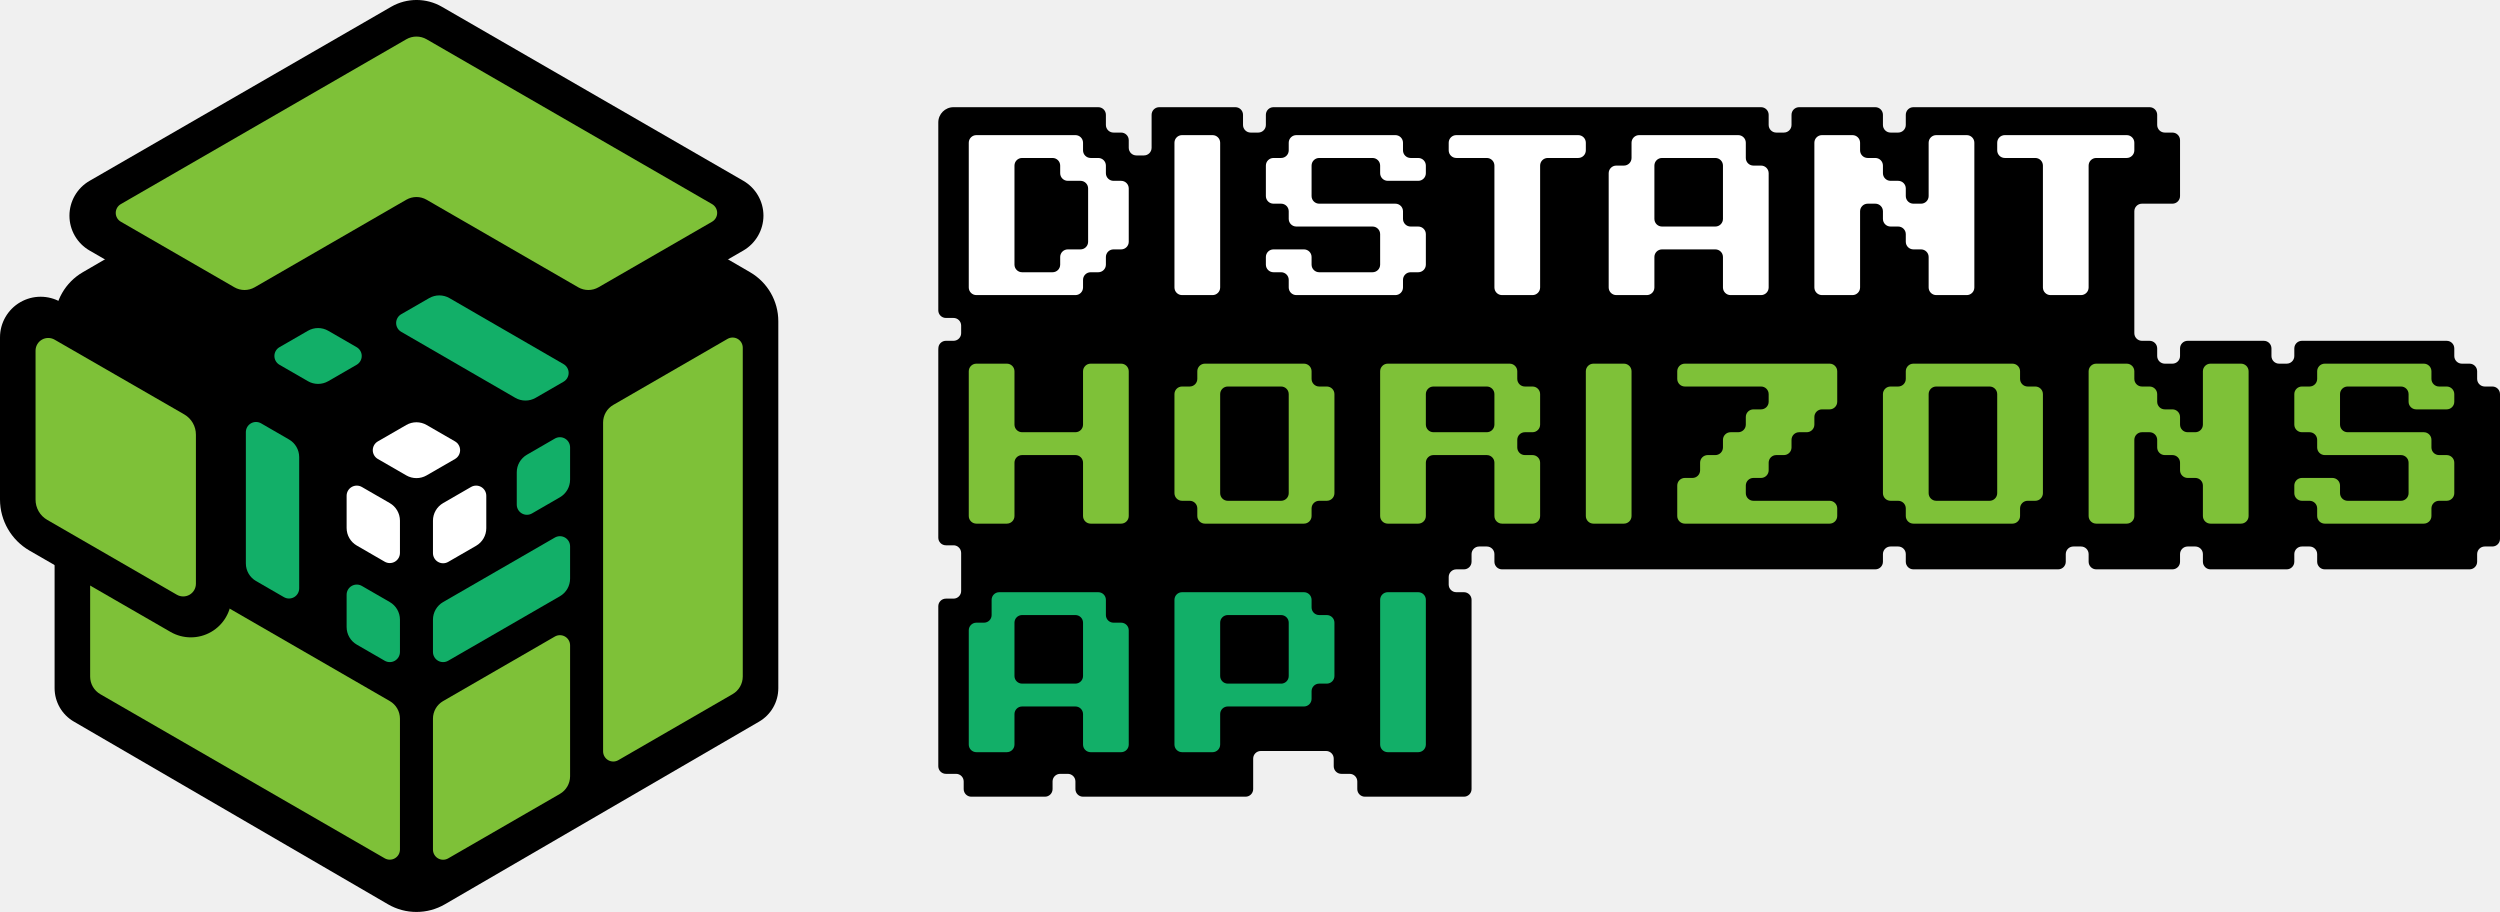
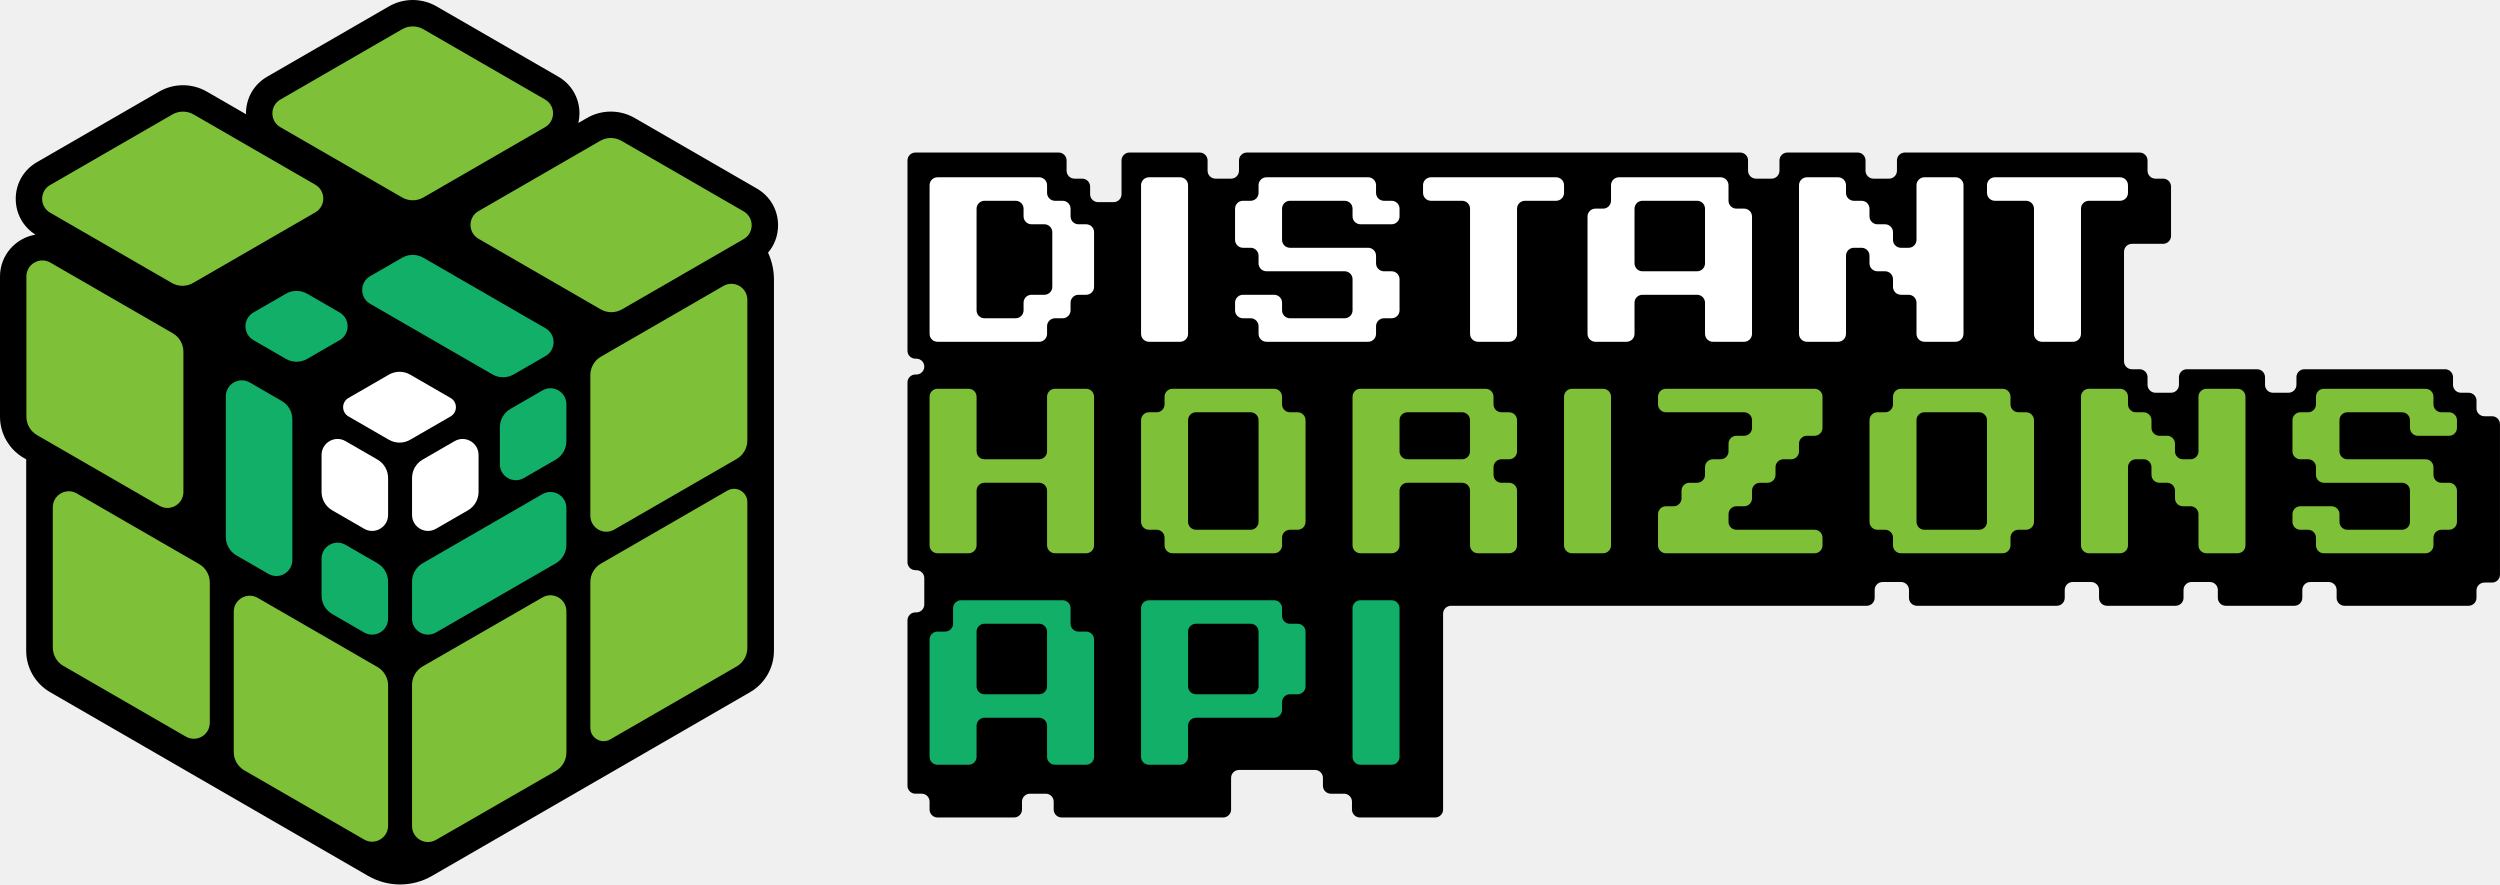
- <svg xmlns="http://www.w3.org/2000/svg" viewBox="0 0 984.5 359.13">
+ <svg xmlns="http://www.w3.org/2000/svg" id="Layer_2" viewBox="0 0 2891.6 1023">
  <defs>
-     <style>.cls-1{fill:#7ec138;}.cls-2{fill:#fff;}.cls-3{fill:#12af68;}</style>
+     <style>
+       .cls-1 {
+         fill: #7ec138;
+       }
+ 
+       .cls-2 {
+         fill: #fff;
+       }
+ 
+       .cls-3 {
+         fill: #12af68;
+       }
+     </style>
  </defs>
-   <g id="Layer_2" data-name="Layer 2">
-     <g id="Logo_RGB_White" data-name="Logo RGB White">
-       <path id="Outline" d="M175.21,356.1l123.72-71.92A15.22,15.22,0,0,0,306.5,271V126.5a22.32,22.32,0,0,0-11.1-19.29L173.18,36.13a18.26,18.26,0,0,0-18.36,0L32.59,107.21A22.31,22.31,0,0,0,21.5,126.5V271a15.22,15.22,0,0,0,7.56,13.15L152.78,356.1A22.29,22.29,0,0,0,175.21,356.1Z" />
-       <path d="M369.76,136a5.78,5.78,0,0,0-.26,1.72v-.53A2.8,2.8,0,0,1,369.76,136Z" />
-       <path d="M984.5,155.21v57a3,3,0,0,1-3,3h-3a3,3,0,0,0-3,3v3a3,3,0,0,1-3,3h-57a3,3,0,0,1-3-3v-3a3,3,0,0,0-3-3h-3a3,3,0,0,0-3,3v3a3,3,0,0,1-3,3h-30a3,3,0,0,1-3-3v-3a3,3,0,0,0-3-3h-3a3,3,0,0,0-3,3v3a3,3,0,0,1-3,3h-30a3,3,0,0,1-3-3v-3a3,3,0,0,0-3-3h-3a3,3,0,0,0-3,3v3a3,3,0,0,1-3,3h-57a3,3,0,0,1-3-3v-3a3,3,0,0,0-3-3h-3a3,3,0,0,0-3,3v3a3,3,0,0,1-3,3h-147a3,3,0,0,1-3-3v-3a3,3,0,0,0-3-3h-3a3,3,0,0,0-3,3v3a3,3,0,0,1-3,3h-3a3,3,0,0,0-3,3v3a3,3,0,0,0,3,3h3a3,3,0,0,1,3,3v74.53a3,3,0,0,1-3,3h-39a3,3,0,0,1-3-3v-3a3,3,0,0,0-3-3h-3.28a3,3,0,0,1-3-3v-3a3,3,0,0,0-3-3H496.5a3,3,0,0,0-3,3v12a3,3,0,0,1-3,3h-64a3,3,0,0,1-3-3v-3a3,3,0,0,0-3-3h-3a3,3,0,0,0-3,3v3a3,3,0,0,1-3,3h-29a3,3,0,0,1-3-3v-3a3,3,0,0,0-3-3h-4a3,3,0,0,1-3-3v-63a3,3,0,0,1,3-3h3a3,3,0,0,0,3-3v-15a3,3,0,0,0-1.24-2.43,3,3,0,0,0-1.76-.57h-3a3,3,0,0,1-3-3v-74a5.78,5.78,0,0,1,.26-1.72,3,3,0,0,1,2.74-1.81h3a3,3,0,0,0,2.95-2.47,3.07,3.07,0,0,0,.05-.53v-3a3,3,0,0,0-3-3h-3a3,3,0,0,1-3-3v-74a6,6,0,0,1,6-6h57a3,3,0,0,1,3,3v4a3,3,0,0,0,3,3h3a3,3,0,0,1,3,3v3a3,3,0,0,0,3,3h3a3,3,0,0,0,3-3v-13a3,3,0,0,1,3-3h30a3,3,0,0,1,3,3v4a3,3,0,0,0,3,3h3a3,3,0,0,0,3-3v-4a3,3,0,0,1,3-3h192a3,3,0,0,1,3,3v4a3,3,0,0,0,3,3h3a3,3,0,0,0,3-3v-4a3,3,0,0,1,3-3h30a3,3,0,0,1,3,3v4a3,3,0,0,0,3,3h3a3,3,0,0,0,3-3v-4a3,3,0,0,1,3-3h93a3,3,0,0,1,3,3v4a3,3,0,0,0,3,3h3a3,3,0,0,1,3,3v22a3,3,0,0,1-3,3h-12a3,3,0,0,0-3,3v48a3,3,0,0,0,3,3h3a3,3,0,0,1,3,3v3a3,3,0,0,0,3,3h3a3,3,0,0,0,3-3v-3a3,3,0,0,1,3-3h30a3,3,0,0,1,3,3v3a3,3,0,0,0,3,3h3a3,3,0,0,0,3-3v-3a3,3,0,0,1,3-3h57a3,3,0,0,1,3,3v3a3,3,0,0,0,3,3h3a3,3,0,0,1,3,3v3a3,3,0,0,0,3,3h3A3,3,0,0,1,984.5,155.21Z" />
-       <path id="Horizons" class="cls-1" d="M948.5,158.21v-3a3,3,0,0,0-3-3h-21a3,3,0,0,0-3,3v12a3,3,0,0,0,3,3h30a3,3,0,0,1,3,3v3a3,3,0,0,0,3,3h3a3,3,0,0,1,3,3v12a3,3,0,0,1-3,3h-3a3,3,0,0,0-3,3v3a3,3,0,0,1-3,3h-39a3,3,0,0,1-3-3v-3a3,3,0,0,0-3-3h-3a3,3,0,0,1-3-3v-3a3,3,0,0,1,3-3h12a3,3,0,0,1,3,3v3a3,3,0,0,0,3,3h21a3,3,0,0,0,3-3v-12a3,3,0,0,0-3-3h-30a3,3,0,0,1-3-3v-3a3,3,0,0,0-3-3h-3a3,3,0,0,1-3-3v-12a3,3,0,0,1,3-3h3a3,3,0,0,0,3-3v-3a3,3,0,0,1,3-3h39a3,3,0,0,1,3,3v3a3,3,0,0,0,3,3h3a3,3,0,0,1,3,3v3a3,3,0,0,1-3,3h-12A3,3,0,0,1,948.5,158.21Zm-66-15h-12a3,3,0,0,0-3,3v21a3,3,0,0,1-3,3h-3a3,3,0,0,1-3-3v-3a3,3,0,0,0-3-3h-3a3,3,0,0,1-3-3v-3a3,3,0,0,0-3-3h-3a3,3,0,0,1-3-3v-3a3,3,0,0,0-3-3h-12a3,3,0,0,0-3,3v57a3,3,0,0,0,3,3h12a3,3,0,0,0,3-3v-30a3,3,0,0,1,3-3h3a3,3,0,0,1,3,3v3a3,3,0,0,0,3,3h3a3,3,0,0,1,3,3v3a3,3,0,0,0,3,3h3a3,3,0,0,1,3,3v12a3,3,0,0,0,3,3h12a3,3,0,0,0,3-3v-57A3,3,0,0,0,882.5,143.21Zm-84,9h3a3,3,0,0,1,3,3v39a3,3,0,0,1-3,3h-3a3,3,0,0,0-3,3v3a3,3,0,0,1-3,3h-39a3,3,0,0,1-3-3v-3a3,3,0,0,0-3-3h-3a3,3,0,0,1-3-3v-39a3,3,0,0,1,3-3h3a3,3,0,0,0,3-3v-3a3,3,0,0,1,3-3h39a3,3,0,0,1,3,3v3A3,3,0,0,0,798.5,152.21Zm-36,45h21a3,3,0,0,0,3-3v-39a3,3,0,0,0-3-3h-21a3,3,0,0,0-3,3v39A3,3,0,0,0,762.5,197.21Zm-42-54h-57a3,3,0,0,0-3,3v3a3,3,0,0,0,3,3h30a3,3,0,0,1,3,3v3a3,3,0,0,1-3,3h-3a3,3,0,0,0-3,3v3a3,3,0,0,1-3,3h-3a3,3,0,0,0-3,3v3a3,3,0,0,1-3,3h-3a3,3,0,0,0-3,3v3a3,3,0,0,1-3,3h-3a3,3,0,0,0-3,3v12a3,3,0,0,0,3,3h57a3,3,0,0,0,3-3v-3a3,3,0,0,0-3-3h-30a3,3,0,0,1-3-3v-3a3,3,0,0,1,3-3h3a3,3,0,0,0,3-3v-3a3,3,0,0,1,3-3h3a3,3,0,0,0,3-3v-3a3,3,0,0,1,3-3h3a3,3,0,0,0,3-3v-3a3,3,0,0,1,3-3h3a3,3,0,0,0,3-3v-12A3,3,0,0,0,720.5,143.21Zm-78,60v-57a3,3,0,0,0-3-3h-12a3,3,0,0,0-3,3v57a3,3,0,0,0,3,3h12A3,3,0,0,0,642.5,203.21Zm-39-33h-3a3,3,0,0,0-3,3v3a3,3,0,0,0,3,3h3a3,3,0,0,1,3,3v21a3,3,0,0,1-3,3h-12a3,3,0,0,1-3-3v-21a3,3,0,0,0-3-3h-21a3,3,0,0,0-3,3v21a3,3,0,0,1-3,3h-12a3,3,0,0,1-3-3v-57a3,3,0,0,1,3-3h48a3,3,0,0,1,3,3v3a3,3,0,0,0,3,3h3a3,3,0,0,1,3,3v12A3,3,0,0,1,603.5,170.21Zm-15-3v-12a3,3,0,0,0-3-3h-21a3,3,0,0,0-3,3v12a3,3,0,0,0,3,3h21A3,3,0,0,0,588.5,167.21Zm-69-15h3a3,3,0,0,1,3,3v39a3,3,0,0,1-3,3h-3a3,3,0,0,0-3,3v3a3,3,0,0,1-3,3h-39a3,3,0,0,1-3-3v-3a3,3,0,0,0-3-3h-3a3,3,0,0,1-3-3v-39a3,3,0,0,1,3-3h3a3,3,0,0,0,3-3v-3a3,3,0,0,1,3-3h39a3,3,0,0,1,3,3v3A3,3,0,0,0,519.5,152.21Zm-12,42v-39a3,3,0,0,0-3-3h-21a3,3,0,0,0-3,3v39a3,3,0,0,0,3,3h21A3,3,0,0,0,507.5,194.21Zm-66-51h-12a3,3,0,0,0-3,3v21a3,3,0,0,1-3,3h-21a3,3,0,0,1-3-3v-21a3,3,0,0,0-3-3h-12a3,3,0,0,0-3,3v57a3,3,0,0,0,3,3h12a3,3,0,0,0,3-3v-21a3,3,0,0,1,3-3h21a3,3,0,0,1,3,3v21a3,3,0,0,0,3,3h12a3,3,0,0,0,3-3v-57A3,3,0,0,0,441.5,143.21Z" />
+   <g id="Layer_15">
+     <g>
+       <path d="M2864.43,472.26v-8.85c0-5.06-4.1-9.16-9.16-9.16h-8.86c-5.06,0-9.16-4.1-9.16-9.16v-8.85c0-5.06-4.1-9.16-9.16-9.16h-162.78c-5.06,0-9.16,4.1-9.16,9.16v8.85c0,5.06-4.1,9.16-9.16,9.16h-18.02c-5.06,0-9.16-4.1-9.16-9.16v-8.85c0-5.06-4.1-9.16-9.16-9.16h-81.22c-5.06,0-9.16,4.1-9.16,9.16v8.85c0,5.06-4.1,9.16-9.16,9.16h-18.02c-5.06,0-9.16-4.1-9.16-9.16v-8.85c0-5.06-4.1-9.16-9.16-9.16h-8.89c-5.06,0-9.16-4.1-9.16-9.16v-126.74c0-5.06,4.1-9.16,9.16-9.16h36.06c5.06,0,9.16-4.1,9.16-9.16v-57.07c0-5.06-4.1-9.16-9.16-9.16h-8.86c-5.06,0-9.16-4.1-9.16-9.16v-11.88c0-5.06-4.1-9.16-9.16-9.16h-271.51c-5.06,0-9.16,4.1-9.16,9.16v11.88c0,5.06-4.1,9.16-9.16,9.16h-18.02c-5.06,0-9.16-4.1-9.16-9.16v-11.88c0-5.06-4.1-9.16-9.16-9.16h-81.22c-5.06,0-9.16,4.1-9.16,9.16v11.88c0,5.06-4.1,9.16-9.16,9.16h-18.02c-5.06,0-9.16-4.1-9.16-9.16v-11.88c0-5.06-4.1-9.16-9.16-9.16h-570.48c-5.06,0-9.16,4.1-9.16,9.16v11.88c0,5.06-4.1,9.16-9.16,9.16h-18.01c-5.06,0-9.16-4.1-9.16-9.16v-11.88c0-5.06-4.1-9.16-9.16-9.16h-81.22c-5.06,0-9.16,4.1-9.16,9.16v39.05c0,5.06-4.1,9.16-9.16,9.16h-18.01c-5.06,0-9.16-4.1-9.16-9.16v-8.85c0-5.06-4.1-9.16-9.16-9.16h-8.89c-5.06,0-9.16-4.1-9.16-9.16v-11.88c0-5.06-4.1-9.16-9.16-9.16h-165.71c-5.06,0-9.16,4.1-9.16,9.16v220.12c0,5.06,4.1,9.16,9.16,9.16h1.12c5.06,0,9.16,4.1,9.16,9.16h0c0,5.06-4.1,9.16-9.16,9.16h-1.12c-5.06,0-9.16,4.1-9.16,9.16v207.97c0,5.06,4.1,9.16,9.16,9.16h1.12c5.06,0,9.16,4.1,9.16,9.16v30.53c0,5.06-4.1,9.16-9.16,9.16h-1.12c-5.06,0-9.16,4.1-9.16,9.16v191.37c0,5.06,4.1,9.16,9.16,9.16h7.23c5.06,0,9.16,4.1,9.16,9.16v9.17c0,5.06,4.1,9.16,9.16,9.16h88.59c5.06,0,9.16-4.1,9.16-9.16v-9.16c0-5.06,4.1-9.16,9.16-9.16h18.33c5.06,0,9.16,4.1,9.16,9.16v9.16c0,5.06,4.1,9.16,9.16,9.16h186.87c5.06,0,9.16-4.1,9.16-9.16v-36.64c0-5.06,4.1-9.16,9.16-9.16h87.9c5.06,0,9.16,4.1,9.16,9.16v9.16c0,5.06,4.1,9.16,9.16,9.16h15.26c5.06,0,9.16,4.1,9.16,9.15v9.17c0,5.06,4.1,9.16,9.16,9.16h87.08c5.06,0,9.16-4.1,9.16-9.16v-226.53c0-5.06,4.1-9.16,9.16-9.16h480.86c5.06,0,9.16-4.1,9.16-9.16v-9.16c0-5.06,4.1-9.16,9.16-9.16h21.37c5.06,0,9.16,4.1,9.16,9.16v9.16c0,5.06,4.1,9.16,9.16,9.16h161.83c5.06,0,9.16-4.1,9.16-9.16v-9.16c0-5.06,4.1-9.16,9.16-9.16h21.37c5.06,0,9.16,4.1,9.16,9.16v9.16c0,5.06,4.1,9.16,9.16,9.16h79.39c5.06,0,9.16-4.1,9.16-9.16v-9.16c0-5.06,4.1-9.16,9.16-9.16h21.37c5.06,0,9.16,4.1,9.16,9.16v9.16c0,5.06,4.1,9.16,9.16,9.16h79.39c5.06,0,9.16-4.1,9.16-9.16v-9.16c0-5.06,4.1-9.16,9.16-9.16h21.37c5.06,0,9.16,4.1,9.16,9.16v9.16c0,5.06,4.1,9.16,9.16,9.16h143.43c5.06,0,9.16-4.1,9.16-9.16v-8.52c0-5.06,4.1-9.16,9.16-9.16h8.85c5.06,0,9.16-4.1,9.16-9.16v-174.06c0-5.06-4.1-9.16-9.16-9.16h-8.85c-5.06,0-9.16-4.1-9.16-9.16Z" />
+       <path id="Horizons" class="cls-1" d="M2787.46,494.87v-8.86c0-5.06-4.1-9.16-9.16-9.16h-63.22c-5.06,0-9.16,4.1-9.16,9.16v36.04c0,5.06,4.1,9.16,9.16,9.16h90.4c5.06,0,9.16,4.1,9.16,9.16v8.86c0,5.06,4.1,9.16,9.16,9.16h8.86c5.06,0,9.16,4.1,9.16,9.16v36.04c0,5.06-4.1,9.16-9.16,9.16h-8.86c-5.06,0-9.16,4.1-9.16,9.16v8.86c0,5.06-4.1,9.16-9.16,9.16h-117.57c-5.06,0-9.16-4.1-9.16-9.16v-8.86c0-5.06-4.1-9.16-9.16-9.16h-8.86c-5.06,0-9.16-4.1-9.16-9.16v-8.86c0-5.06,4.1-9.16,9.16-9.16h36.04c5.06,0,9.16,4.1,9.16,9.16v8.86c0,5.06,4.1,9.16,9.16,9.16h63.22c5.06,0,9.16-4.1,9.16-9.16v-36.04c0-5.06-4.1-9.16-9.16-9.16h-90.4c-5.06,0-9.16-4.1-9.16-9.16v-8.86c0-5.06-4.1-9.16-9.16-9.16h-8.86c-5.06,0-9.16-4.1-9.16-9.16v-36.04c0-5.06,4.1-9.16,9.16-9.16h8.86c5.06,0,9.16-4.1,9.16-9.16v-8.86c0-5.06,4.1-9.16,9.16-9.16h117.57c5.06,0,9.16,4.1,9.16,9.16v8.86c0,5.06,4.1,9.16,9.16,9.16h8.86c5.06,0,9.16,4.1,9.16,9.16v8.86c0,5.06-4.1,9.16-9.16,9.16h-36.04c-5.06,0-9.16-4.1-9.16-9.16ZM2588.05,449.67h-36.04c-5.06,0-9.16,4.1-9.16,9.16v63.22c0,5.06-4.1,9.16-9.16,9.16h-8.86c-5.06,0-9.16-4.1-9.16-9.16v-8.86c0-5.06-4.1-9.16-9.16-9.16h-8.86c-5.06,0-9.16-4.1-9.16-9.16v-8.86c0-5.06-4.1-9.16-9.16-9.16h-8.86c-5.06,0-9.16-4.1-9.16-9.16v-8.86c0-5.06-4.1-9.16-9.16-9.16h-36.04c-5.06,0-9.16,4.1-9.16,9.16v171.93c0,5.06,4.1,9.16,9.16,9.16h36.04c5.06,0,9.16-4.1,9.16-9.16v-90.4c0-5.06,4.1-9.16,9.16-9.16h8.86c5.06,0,9.16,4.1,9.16,9.16v8.86c0,5.06,4.1,9.16,9.16,9.16h8.86c5.06,0,9.16,4.1,9.16,9.16v8.86c0,5.06,4.1,9.16,9.16,9.16h8.86c5.06,0,9.16,4.1,9.16,9.16v36.04c0,5.06,4.1,9.16,9.16,9.16h36.04c5.06,0,9.16-4.1,9.16-9.16v-171.93c0-5.06-4.1-9.16-9.16-9.16ZM2334.58,476.85h8.86c5.06,0,9.16,4.1,9.16,9.16v117.57c0,5.06-4.1,9.16-9.16,9.16h-8.86c-5.06,0-9.16,4.1-9.16,9.16v8.86c0,5.06-4.1,9.16-9.16,9.16h-117.57c-5.06,0-9.16-4.1-9.16-9.16v-8.86c0-5.06-4.1-9.16-9.16-9.16h-8.86c-5.06,0-9.16-4.1-9.16-9.16v-117.57c0-5.06,4.1-9.16,9.16-9.16h8.86c5.06,0,9.16-4.1,9.16-9.16v-8.86c0-5.06,4.1-9.16,9.16-9.16h117.57c5.06,0,9.16,4.1,9.16,9.16v8.86c0,5.06,4.1,9.16,9.16,9.16ZM2225.86,612.74h63.22c5.06,0,9.16-4.1,9.16-9.16v-117.57c0-5.06-4.1-9.16-9.16-9.16h-63.22c-5.06,0-9.16,4.1-9.16,9.16v117.57c0,5.06,4.1,9.16,9.16,9.16ZM2098.83,449.67h-171.93c-5.06,0-9.16,4.1-9.16,9.16v8.86c0,5.06,4.1,9.16,9.16,9.16h90.4c5.06,0,9.16,4.1,9.16,9.16v8.86c0,5.06-4.1,9.16-9.16,9.16h-8.86c-5.06,0-9.16,4.1-9.16,9.16v8.86c0,5.06-4.1,9.16-9.16,9.16h-8.86c-5.06,0-9.16,4.1-9.16,9.16v8.86c0,5.06-4.1,9.16-9.16,9.16h-8.86c-5.06,0-9.16,4.1-9.16,9.16v8.86c0,5.06-4.1,9.16-9.16,9.16h-8.86c-5.06,0-9.16,4.1-9.16,9.16v36.04c0,5.06,4.1,9.16,9.16,9.16h171.93c5.06,0,9.16-4.1,9.16-9.16v-8.86c0-5.06-4.1-9.16-9.16-9.16h-90.4c-5.06,0-9.16-4.1-9.16-9.16v-8.86c0-5.06,4.1-9.16,9.16-9.16h8.86c5.06,0,9.16-4.1,9.16-9.16v-8.86c0-5.06,4.1-9.16,9.16-9.16h8.86c5.06,0,9.16-4.1,9.16-9.16v-8.86c0-5.06,4.1-9.16,9.16-9.16h8.86c5.06,0,9.16-4.1,9.16-9.16v-8.86c0-5.06,4.1-9.16,9.16-9.16h8.86c5.06,0,9.16-4.1,9.16-9.16v-36.04c0-5.06-4.1-9.16-9.16-9.16ZM1863.38,630.76v-171.93c0-5.06-4.1-9.16-9.16-9.16h-36.04c-5.06,0-9.16,4.1-9.16,9.16v171.93c0,5.06,4.1,9.16,9.16,9.16h36.04c5.06,0,9.16-4.1,9.16-9.16ZM1745.5,531.2h-8.86c-5.06,0-9.16,4.1-9.16,9.16v8.86c0,5.06,4.1,9.16,9.16,9.16h8.86c5.06,0,9.16,4.1,9.16,9.16v63.22c0,5.06-4.1,9.16-9.16,9.16h-36.04c-5.06,0-9.16-4.1-9.16-9.16v-63.22c0-5.06-4.1-9.16-9.16-9.16h-63.22c-5.06,0-9.16,4.1-9.16,9.16v63.22c0,5.06-4.1,9.16-9.16,9.16h-36.04c-5.06,0-9.16-4.1-9.16-9.16v-171.93c0-5.06,4.1-9.16,9.16-9.16h144.75c5.06,0,9.16,4.1,9.16,9.16v8.86c0,5.06,4.1,9.16,9.16,9.16h8.86c5.06,0,9.16,4.1,9.16,9.16v36.04c0,5.06-4.1,9.16-9.16,9.16ZM1700.3,522.04v-36.04c0-5.06-4.1-9.16-9.16-9.16h-63.22c-5.06,0-9.16,4.1-9.16,9.16v36.04c0,5.06,4.1,9.16,9.16,9.16h63.22c5.06,0,9.16-4.1,9.16-9.16ZM1492.03,476.85h8.86c5.06,0,9.16,4.1,9.16,9.16v117.57c0,5.06-4.1,9.16-9.16,9.16h-8.86c-5.06,0-9.16,4.1-9.16,9.16v8.86c0,5.06-4.1,9.16-9.16,9.16h-117.57c-5.06,0-9.16-4.1-9.16-9.16v-8.86c0-5.06-4.1-9.16-9.16-9.16h-8.86c-5.06,0-9.16-4.1-9.16-9.16v-117.57c0-5.06,4.1-9.16,9.16-9.16h8.86c5.06,0,9.16-4.1,9.16-9.16v-8.86c0-5.06,4.1-9.16,9.16-9.16h117.57c5.06,0,9.16,4.1,9.16,9.16v8.86c0,5.06,4.1,9.16,9.16,9.16ZM1455.69,603.58v-117.57c0-5.06-4.1-9.16-9.16-9.16h-63.22c-5.06,0-9.16,4.1-9.16,9.16v117.57c0,5.06,4.1,9.16,9.16,9.16h63.22c5.06,0,9.16-4.1,9.16-9.16ZM1256.28,449.67h-36.04c-5.06,0-9.16,4.1-9.16,9.16v63.22c0,5.06-4.1,9.16-9.16,9.16h-63.22c-5.06,0-9.16-4.1-9.16-9.16v-63.22c0-5.06-4.1-9.16-9.16-9.16h-36.04c-5.06,0-9.16,4.1-9.16,9.16v171.93c0,5.06,4.1,9.16,9.16,9.16h36.04c5.06,0,9.16-4.1,9.16-9.16v-63.22c0-5.06,4.1-9.16,9.16-9.16h63.22c5.06,0,9.16,4.1,9.16,9.16v63.22c0,5.06,4.1,9.16,9.16,9.16h36.04c5.06,0,9.16-4.1,9.16-9.16v-171.93c0-5.06-4.1-9.16-9.16-9.16Z" />
      <g id="Distant">
-         <path class="cls-2" d="M840.5,56.21v3a3,3,0,0,1-3,3h-12a3,3,0,0,0-3,3v48a3,3,0,0,1-3,3h-12a3,3,0,0,1-3-3v-48a3,3,0,0,0-3-3h-12a3,3,0,0,1-3-3v-3a3,3,0,0,1,3-3h48A3,3,0,0,1,840.5,56.21Zm-66-3h-12a3,3,0,0,0-3,3v21a3,3,0,0,1-3,3h-3a3,3,0,0,1-3-3v-3a3,3,0,0,0-3-3h-3a3,3,0,0,1-3-3v-3a3,3,0,0,0-3-3h-3a3,3,0,0,1-3-3v-3a3,3,0,0,0-3-3h-12a3,3,0,0,0-3,3v57a3,3,0,0,0,3,3h12a3,3,0,0,0,3-3v-30a3,3,0,0,1,3-3h3a3,3,0,0,1,3,3v3a3,3,0,0,0,3,3h3a3,3,0,0,1,3,3v3a3,3,0,0,0,3,3h3a3,3,0,0,1,3,3v12a3,3,0,0,0,3,3h12a3,3,0,0,0,3-3v-57A3,3,0,0,0,774.5,53.21Zm-84,12h3a3,3,0,0,1,3,3v45a3,3,0,0,1-3,3h-12a3,3,0,0,1-3-3v-12a3,3,0,0,0-3-3h-21a3,3,0,0,0-3,3v12a3,3,0,0,1-3,3h-12a3,3,0,0,1-3-3v-45a3,3,0,0,1,3-3h3a3,3,0,0,0,3-3v-6a3,3,0,0,1,3-3h39a3,3,0,0,1,3,3v6A3,3,0,0,0,690.5,65.21Zm-12,21v-21a3,3,0,0,0-3-3h-21a3,3,0,0,0-3,3v21a3,3,0,0,0,3,3h21A3,3,0,0,0,678.5,86.21Zm-57-33h-48a3,3,0,0,0-3,3v3a3,3,0,0,0,3,3h12a3,3,0,0,1,3,3v48a3,3,0,0,0,3,3h12a3,3,0,0,0,3-3v-48a3,3,0,0,1,3-3h12a3,3,0,0,0,3-3v-3A3,3,0,0,0,621.5,53.21Zm-75,18h12a3,3,0,0,0,3-3v-3a3,3,0,0,0-3-3h-3a3,3,0,0,1-3-3v-3a3,3,0,0,0-3-3h-39a3,3,0,0,0-3,3v3a3,3,0,0,1-3,3h-3a3,3,0,0,0-3,3v12a3,3,0,0,0,3,3h3a3,3,0,0,1,3,3v3a3,3,0,0,0,3,3h30a3,3,0,0,1,3,3v12a3,3,0,0,1-3,3h-21a3,3,0,0,1-3-3v-3a3,3,0,0,0-3-3h-12a3,3,0,0,0-3,3v3a3,3,0,0,0,3,3h3a3,3,0,0,1,3,3v3a3,3,0,0,0,3,3h39a3,3,0,0,0,3-3v-3a3,3,0,0,1,3-3h3a3,3,0,0,0,3-3v-12a3,3,0,0,0-3-3h-3a3,3,0,0,1-3-3v-3a3,3,0,0,0-3-3h-30a3,3,0,0,1-3-3v-12a3,3,0,0,1,3-3h21a3,3,0,0,1,3,3v3A3,3,0,0,0,546.5,71.21Zm-66,42v-57a3,3,0,0,0-3-3h-12a3,3,0,0,0-3,3v57a3,3,0,0,0,3,3h12A3,3,0,0,0,480.5,113.21Zm-42-42h3a3,3,0,0,1,3,3v21a3,3,0,0,1-3,3h-3a3,3,0,0,0-3,3v3a3,3,0,0,1-3,3h-3a3,3,0,0,0-3,3v3a3,3,0,0,1-3,3h-39a3,3,0,0,1-3-3v-57a3,3,0,0,1,3-3h39a3,3,0,0,1,3,3v3a3,3,0,0,0,3,3h3a3,3,0,0,1,3,3v3A3,3,0,0,0,438.5,71.21Zm-18,27h5a3,3,0,0,0,3-3v-21a3,3,0,0,0-3-3h-5a3,3,0,0,1-3-3v-3a3,3,0,0,0-3-3h-12a3,3,0,0,0-3,3v39a3,3,0,0,0,3,3h12a3,3,0,0,0,3-3v-3A3,3,0,0,1,420.5,98.21Z" />
+         <path class="cls-2" d="M2461.31,214.22v8.86c0,5.06-4.1,9.16-9.16,9.16h-36.04c-5.06,0-9.16,4.1-9.16,9.16v144.75c0,5.06-4.1,9.16-9.16,9.16h-36.04c-5.06,0-9.16-4.1-9.16-9.16v-144.75c0-5.06-4.1-9.16-9.16-9.16h-36.04c-5.06,0-9.16-4.1-9.16-9.16v-8.86c0-5.06,4.1-9.16,9.16-9.16h144.75c5.06,0,9.16,4.1,9.16,9.16ZM2261.9,205.06h-36.04c-5.06,0-9.16,4.1-9.16,9.16v63.22c0,5.06-4.1,9.16-9.16,9.16h-8.86c-5.06,0-9.16-4.1-9.16-9.16v-8.86c0-5.06-4.1-9.16-9.16-9.16h-8.86c-5.06,0-9.16-4.1-9.16-9.16v-8.86c0-5.06-4.1-9.16-9.16-9.16h-8.86c-5.06,0-9.16-4.1-9.16-9.16v-8.86c0-5.06-4.1-9.16-9.16-9.16h-36.04c-5.06,0-9.16,4.1-9.16,9.16v171.93c0,5.06,4.1,9.16,9.16,9.16h36.04c5.06,0,9.16-4.1,9.16-9.16v-90.4c0-5.06,4.1-9.16,9.16-9.16h8.86c5.06,0,9.16,4.1,9.16,9.16v8.86c0,5.06,4.1,9.16,9.16,9.16h8.86c5.06,0,9.16,4.1,9.16,9.16v8.86c0,5.06,4.1,9.16,9.16,9.16h8.86c5.06,0,9.16,4.1,9.16,9.16v36.04c0,5.06,4.1,9.16,9.16,9.16h36.04c5.06,0,9.16-4.1,9.16-9.16v-171.93c0-5.06-4.1-9.16-9.16-9.16ZM2008.43,241.3h8.86c5.06,0,9.16,4.1,9.16,9.16v135.69c0,5.06-4.1,9.16-9.16,9.16h-36.04c-5.06,0-9.16-4.1-9.16-9.16v-36.04c0-5.06-4.1-9.16-9.16-9.16h-63.22c-5.06,0-9.16,4.1-9.16,9.16v36.04c0,5.06-4.1,9.16-9.16,9.16h-36.04c-5.06,0-9.16-4.1-9.16-9.16v-135.69c0-5.06,4.1-9.16,9.16-9.16h8.86c5.06,0,9.16-4.1,9.16-9.16v-17.92c0-5.06,4.1-9.16,9.16-9.16h117.57c5.06,0,9.16,4.1,9.16,9.16v17.92c0,5.06,4.1,9.16,9.16,9.16ZM1972.09,304.61v-63.22c0-5.06-4.1-9.16-9.16-9.16h-63.22c-5.06,0-9.16,4.1-9.16,9.16v63.22c0,5.06,4.1,9.16,9.16,9.16h63.22c5.06,0,9.16-4.1,9.16-9.16ZM1799.86,205.06h-144.75c-5.06,0-9.16,4.1-9.16,9.16v8.86c0,5.06,4.1,9.16,9.16,9.16h36.04c5.06,0,9.16,4.1,9.16,9.16v144.75c0,5.06,4.1,9.16,9.16,9.16h36.04c5.06,0,9.16-4.1,9.16-9.16v-144.75c0-5.06,4.1-9.16,9.16-9.16h36.04c5.06,0,9.16-4.1,9.16-9.16v-8.86c0-5.06-4.1-9.16-9.16-9.16ZM1573.57,259.41h36.04c5.06,0,9.16-4.1,9.16-9.16v-8.86c0-5.06-4.1-9.16-9.16-9.16h-8.86c-5.06,0-9.16-4.1-9.16-9.16v-8.86c0-5.06-4.1-9.16-9.16-9.16h-117.57c-5.06,0-9.16,4.1-9.16,9.16v8.86c0,5.06-4.1,9.16-9.16,9.16h-8.86c-5.06,0-9.16,4.1-9.16,9.16v36.04c0,5.06,4.1,9.16,9.16,9.16h8.86c5.06,0,9.16,4.1,9.16,9.16v8.86c0,5.06,4.1,9.16,9.16,9.16h90.4c5.06,0,9.16,4.1,9.16,9.16v36.04c0,5.06-4.1,9.16-9.16,9.16h-63.22c-5.06,0-9.16-4.1-9.16-9.16v-8.86c0-5.06-4.1-9.16-9.16-9.16h-36.04c-5.06,0-9.16,4.1-9.16,9.16v8.86c0,5.06,4.1,9.16,9.16,9.16h8.86c5.06,0,9.16,4.1,9.16,9.16v8.86c0,5.06,4.1,9.16,9.16,9.16h117.57c5.06,0,9.16-4.1,9.16-9.16v-8.86c0-5.06,4.1-9.16,9.16-9.16h8.86c5.06,0,9.16-4.1,9.16-9.16v-36.04c0-5.06-4.1-9.16-9.16-9.16h-8.86c-5.06,0-9.16-4.1-9.16-9.16v-8.86c0-5.06-4.1-9.16-9.16-9.16h-90.4c-5.06,0-9.16-4.1-9.16-9.16v-36.04c0-5.06,4.1-9.16,9.16-9.16h63.22c5.06,0,9.16,4.1,9.16,9.16v8.86c0,5.06,4.1,9.16,9.16,9.16ZM1374.15,386.15v-171.93c0-5.06-4.1-9.16-9.16-9.16h-36.04c-5.06,0-9.16,4.1-9.16,9.16v171.93c0,5.06,4.1,9.16,9.16,9.16h36.04c5.06,0,9.16-4.1,9.16-9.16ZM1247.42,259.41h8.86c5.06,0,9.16,4.1,9.16,9.16v63.22c0,5.06-4.1,9.16-9.16,9.16h-8.86c-5.06,0-9.16,4.1-9.16,9.16v8.86c0,5.06-4.1,9.16-9.16,9.16h-8.86c-5.06,0-9.16,4.1-9.16,9.16v8.86c0,5.06-4.1,9.16-9.16,9.16h-117.57c-5.06,0-9.16-4.1-9.16-9.16v-171.93c0-5.06,4.1-9.16,9.16-9.16h117.57c5.06,0,9.16,4.1,9.16,9.16v8.86c0,5.06,4.1,9.16,9.16,9.16h8.86c5.06,0,9.16,4.1,9.16,9.16v8.86c0,5.06,4.1,9.16,9.16,9.16ZM1193.06,340.95h14.9c5.06,0,9.16-4.1,9.16-9.16v-63.22c0-5.06-4.1-9.16-9.16-9.16h-14.9c-5.06,0-9.16-4.1-9.16-9.16v-8.86c0-5.06-4.1-9.16-9.16-9.16h-36.04c-5.06,0-9.16,4.1-9.16,9.16v117.57c0,5.06,4.1,9.16,9.16,9.16h36.04c5.06,0,9.16-4.1,9.16-9.16v-8.86c0-5.06,4.1-9.16,9.16-9.16Z" />
      </g>
-       <g id="Right_Path_" data-name="Right &lt;Path&gt;">
-         <path class="cls-1" d="M224.5,254.1v51.61a8,8,0,0,1-4,6.92l-44,25.4a4,4,0,0,1-6-3.46V283a8,8,0,0,1,4-6.92l44-25.41A4,4,0,0,1,224.5,254.1Z" />
+       <path class="cls-3" d="M1564.41,875.37v-171.93c0-5.06,4.1-9.16,9.16-9.16h36.04c5.06,0,9.16,4.1,9.16,9.16v171.93c0,5.06-4.1,9.16-9.16,9.16h-36.04c-5.06,0-9.16-4.1-9.16-9.16ZM1510.05,730.62v63.22c0,5.06-4.1,9.16-9.16,9.16h-8.86c-5.06,0-9.16,4.1-9.16,9.16v8.86c0,5.06-4.1,9.16-9.16,9.16h-90.4c-5.06,0-9.16,4.1-9.16,9.16v36.04c0,5.06-4.1,9.16-9.16,9.16h-36.04c-5.06,0-9.16-4.1-9.16-9.16v-171.93c0-5.06,4.1-9.16,9.16-9.16h144.75c5.06,0,9.16,4.1,9.16,9.16v8.86c0,5.06,4.1,9.16,9.16,9.16h8.86c5.06,0,9.16,4.1,9.16,9.16ZM1446.53,721.46h-63.22c-5.06,0-9.16,4.1-9.16,9.16v63.22c0,5.06,4.1,9.16,9.16,9.16h63.22c5.06,0,9.16-4.1,9.16-9.16v-63.22c0-5.06-4.1-9.16-9.16-9.16ZM1265.44,739.68v135.69c0,5.06-4.1,9.16-9.16,9.16h-36.04c-5.06,0-9.16-4.1-9.16-9.16v-36.04c0-5.06-4.1-9.16-9.16-9.16h-63.22c-5.06,0-9.16,4.1-9.16,9.16v36.04c0,5.06-4.1,9.16-9.16,9.16h-36.04c-5.06,0-9.16-4.1-9.16-9.16v-135.69c0-5.06,4.1-9.16,9.16-9.16h8.86c5.06,0,9.16-4.1,9.16-9.16v-17.92c0-5.06,4.1-9.16,9.16-9.16h117.57c5.06,0,9.16,4.1,9.16,9.16v17.92c0,5.06,4.1,9.16,9.16,9.16h8.86c5.06,0,9.16,4.1,9.16,9.16ZM1201.92,721.46h-63.22c-5.06,0-9.16,4.1-9.16,9.16v63.22c0,5.06,4.1,9.16,9.16,9.16h63.22c5.06,0,9.16-4.1,9.16-9.16v-63.22c0-5.06-4.1-9.16-9.16-9.16Z" />
+     </g>
+     <g>
+       <g>
+         <path d="M899.94,260.54c0-17.71-9.16-33.58-24.5-42.44l-141.37-81.64c-8.37-4.84-17.91-7.39-27.58-7.39s-19.21,2.56-27.58,7.39l-9.95,5.75c.82-3.59,1.27-7.31,1.27-11.12,0-17.71-9.16-33.58-24.5-42.44L504.97,7.39c-8.37-4.83-17.91-7.39-27.58-7.39s-19.21,2.56-27.58,7.39l-140.78,81.3c-15.34,8.86-24.5,24.73-24.5,42.44,0,.34.03.67.03,1l-45.34-26.17c-8.37-4.83-17.91-7.39-27.58-7.39s-19.2,2.55-27.58,7.39L42.7,187.57c-15.34,8.86-24.5,24.72-24.5,42.44,0,17.06,8.51,32.38,22.83,41.4-23.23,3.84-41.03,24.01-41.03,48.32v162.23c0,19.64,10.57,37.95,27.58,47.77l2.71,1.56v221.34c0,19.79,10.55,38.07,27.69,47.97l367.81,212.5c22.86,13.21,51.04,13.21,73.9,0l367.8-212.45c17.14-9.9,27.69-28.19,27.69-47.97v-429.48c0-10.87-2.42-21.39-6.83-30.94,7.41-8.68,11.59-19.77,11.59-31.71Z" />
+         <path class="cls-1" d="M42.85,503.28l141.58,81.73c12.31,7.11,27.7-1.78,27.7-15.99v-162.23c0-8.8-4.69-16.93-12.31-21.33l-141.58-81.73c-12.31-7.11-27.7,1.78-27.7,15.99v162.23c0,8.8,4.69,16.93,12.31,21.33Z" />
      </g>
-       <g id="_Path_" data-name="&lt;Path&gt;">
-         <path class="cls-3" d="M113.82,173.07l-11-6.36a4,4,0,0,0-6,3.46v51.72a8,8,0,0,0,4,6.92l11,6.35a4,4,0,0,0,6-3.46V180A8,8,0,0,0,113.82,173.07Z" />
+       <g>
+         <path class="cls-1" d="M682.81,673.17v168.68c0,11.85,12.82,19.25,23.08,13.33l146.2-84.37c7.62-4.4,12.32-12.53,12.32-21.33v-168.7c0-11.85-12.82-19.25-23.08-13.33l-146.2,84.4c-7.62,4.4-12.31,12.53-12.31,21.33Z" />
+         <path id="_x3C_Path_x3E_" class="cls-2" d="M476.59,552.87v42.73c0,14.22,15.39,23.1,27.7,15.99l36.93-21.32c7.62-4.4,12.31-12.53,12.31-21.32v-42.73c0-14.22-15.39-23.1-27.7-15.99l-36.93,21.32c-7.62,4.4-12.31,12.53-12.31,21.32Z" />
+         <g id="_x3C_Path_x3E_-2" data-name="_x3C_Path_x3E_">
+           <path class="cls-3" d="M293.15,393.42l37.53,21.67c7.62,4.4,17,4.4,24.62,0l37.53-21.67c12.31-7.11,12.31-24.88,0-31.99l-37.53-21.67c-7.62-4.4-17-4.4-24.62,0l-37.53,21.67c-12.31,7.11-12.31,24.88,0,31.99Z" />
+         </g>
+         <path id="_x3C_Path_x3E_-3" data-name="_x3C_Path_x3E_" class="cls-2" d="M403.03,481.64l46.77,27c7.62,4.4,17,4.4,24.62,0l46.77-27c8.21-4.74,8.21-16.59,0-21.32l-46.77-27c-7.62-4.4-17-4.4-24.62,0l-46.77,27c-8.21,4.74-8.21,16.59,0,21.32Z" />
      </g>
-       <g id="_Path_2" data-name="&lt;Path&gt;">
-         <path class="cls-3" d="M129.26,150.11l11.19-6.46a4,4,0,0,0,0-6.93l-11.19-6.46a8,8,0,0,0-8,0l-11.2,6.46a4,4,0,0,0,0,6.93l11.2,6.46A8,8,0,0,0,129.26,150.11Z" />
-       </g>
-       <g id="Right_Path_2" data-name="Right &lt;Path&gt;">
-         <path class="cls-3" d="M170.5,244v12.74a4,4,0,0,0,6,3.46l44-25.4a8,8,0,0,0,4-6.92V215.15a4,4,0,0,0-6-3.46l-44,25.4A8,8,0,0,0,170.5,244Z" />
-       </g>
-       <g id="Right_Path_3" data-name="Right &lt;Path&gt;">
-         <path class="cls-1" d="M243.5,299.35l45-26a8,8,0,0,0,4-6.92V136.92a4,4,0,0,0-6-3.46l-45,26a8,8,0,0,0-4,6.92V295.89A4,4,0,0,0,243.5,299.35Z" />
-       </g>
-       <g id="Left_Path_" data-name="Left &lt;Path&gt;">
-         <path class="cls-3" d="M157.5,244v12.74a4,4,0,0,1-6,3.46l-11-6.35a8,8,0,0,1-4-6.92V234.2a4,4,0,0,1,6-3.46l11,6.35A8,8,0,0,1,157.5,244Z" />
-       </g>
-       <g id="Left_Path_2" data-name="Left &lt;Path&gt;">
-         <path class="cls-1" d="M153.5,276.08l-112-64.66a4,4,0,0,0-6,3.46v51.57a8,8,0,0,0,4,6.92L151.5,338a4,4,0,0,0,6-3.46V283A8,8,0,0,0,153.5,276.08Z" />
-       </g>
-       <g id="_Path_3" data-name="&lt;Path&gt;">
-         <path class="cls-2" d="M157.5,205v12.74a4,4,0,0,1-6,3.46l-11-6.36a8,8,0,0,1-4-6.92V195.23a4,4,0,0,1,6-3.46l11,6.35A8,8,0,0,1,157.5,205Z" />
-       </g>
-       <path d="M91.15,171.19V235a16,16,0,0,1-24,13.85L11.59,216.81A23.27,23.27,0,0,1,0,196.73V132.89A16,16,0,0,1,24,119l55.56,32.07A23.24,23.24,0,0,1,91.15,171.19Z" />
-       <g id="_Path_4" data-name="&lt;Path&gt;">
-         <path class="cls-1" d="M14,138.09v58.64a9.17,9.17,0,0,0,4.6,8l51.05,29.48a5,5,0,0,0,7.5-4.33V171.19a9.18,9.18,0,0,0-4.59-8L21.5,133.76A5,5,0,0,0,14,138.09Z" />
-       </g>
-       <g id="_Path_5" data-name="&lt;Path&gt;">
-         <path class="cls-2" d="M170.5,217.78V205.05a8,8,0,0,1,4-6.93l11-6.35a4,4,0,0,1,6,3.46V208a8,8,0,0,1-4,6.93l-11,6.35A4,4,0,0,1,170.5,217.78Z" />
-       </g>
-       <g id="_Path_6" data-name="&lt;Path&gt;">
-         <path class="cls-3" d="M209.5,202.19l11-6.36a8,8,0,0,0,4-6.92V176.18a4,4,0,0,0-6-3.47l-11,6.36a8,8,0,0,0-4,6.93v12.72A4,4,0,0,0,209.5,202.19Z" />
-       </g>
-       <path d="M300.65,84.93a15.94,15.94,0,0,1-7.92,13.73L245.5,125.91a20,20,0,0,1-20.06,0L164,90.44l-61.45,35.48a20.11,20.11,0,0,1-20.06,0L35.27,98.66a15.84,15.84,0,0,1,0-27.44L154,2.69a20,20,0,0,1,20.06,0l118.7,68.53A15.89,15.89,0,0,1,300.65,84.93Z" />
-       <g id="_Path_7" data-name="&lt;Path&gt;">
-         <path class="cls-3" d="M169,117.4l-11,6.34a4,4,0,0,0,0,6.93l44.93,26a8,8,0,0,0,8,0l11-6.35a4,4,0,0,0,0-6.93L177,117.4A8,8,0,0,0,169,117.4Z" />
-       </g>
-       <g id="_Path_8" data-name="&lt;Path&gt;">
-         <path class="cls-2" d="M168,187.21l11.19-6.46a4,4,0,0,0,0-6.93L168,167.36a8,8,0,0,0-8,0l-11.2,6.46a4,4,0,0,0,0,6.93l11.2,6.46A8,8,0,0,0,168,187.21Z" />
-       </g>
-       <path class="cls-3" d="M561.5,293.21v-57a3,3,0,0,0-3-3h-12a3,3,0,0,0-3,3v57a3,3,0,0,0,3,3h12A3,3,0,0,0,561.5,293.21Zm-45-54v-3a3,3,0,0,0-3-3h-48a3,3,0,0,0-3,3v57a3,3,0,0,0,3,3h12a3,3,0,0,0,3-3v-12a3,3,0,0,1,3-3h30a3,3,0,0,0,3-3v-3a3,3,0,0,1,3-3h3a3,3,0,0,0,3-3v-21a3,3,0,0,0-3-3h-3A3,3,0,0,1,516.5,239.22Zm-12,30h-21a3,3,0,0,1-3-3v-21a3,3,0,0,1,3-3h21a3,3,0,0,1,3,3v21A3,3,0,0,1,504.5,269.22Zm-69-27v-6a3,3,0,0,0-3-3h-39a3,3,0,0,0-3,3v6a3,3,0,0,1-3,3h-3a3,3,0,0,0-3,3v45a3,3,0,0,0,3,3h12a3,3,0,0,0,3-3v-12a3,3,0,0,1,3-3h21a3,3,0,0,1,3,3v12a3,3,0,0,0,3,3h12a3,3,0,0,0,3-3v-45a3,3,0,0,0-3-3h-3A3,3,0,0,1,435.5,242.21Zm-12,27h-21a3,3,0,0,1-3-3v-21a3,3,0,0,1,3-3h21a3,3,0,0,1,3,3v21A3,3,0,0,1,423.5,269.21Z" />
-       <g id="_Path_9" data-name="&lt;Path&gt;">
-         <path class="cls-1" d="M280.42,87.31l-44.73,25.82a8,8,0,0,1-8,0L168,78.66a8,8,0,0,0-8,0l-59.7,34.47a8,8,0,0,1-8,0L47.58,87.31a4,4,0,0,1,0-6.93L160,15.47a8,8,0,0,1,8,0L280.42,80.38A4,4,0,0,1,280.42,87.31Z" />
-       </g>
+       <path id="Left__x3C_Path_x3E_" class="cls-3" d="M384.25,710.23l36.93,21.32c12.31,7.11,27.7-1.78,27.7-15.99v-42.75c0-8.8-4.69-16.93-12.32-21.33l-36.93-21.32c-12.31-7.11-27.7,1.78-27.7,15.99v42.75c0,8.8,4.69,16.93,12.32,21.33Z" />
+       <path class="cls-1" d="M73.38,770.26l141.58,81.73c12.31,7.11,27.7-1.78,27.7-15.99v-162.23c0-8.8-4.69-16.93-12.31-21.33l-141.58-81.73c-12.31-7.11-27.7,1.78-27.7,15.99v162.23c0,8.8,4.69,16.93,12.31,21.33Z" />
+       <path class="cls-1" d="M282.68,891.09l138.51,79.95c12.31,7.11,27.7-1.78,27.7-15.99v-162.23c0-8.8-4.69-16.93-12.31-21.32l-138.51-79.97c-12.31-7.11-27.7,1.78-27.7,15.99v162.26c0,8.8,4.69,16.93,12.31,21.33Z" />
+       <path id="_x3C_Path_x3E_-4" data-name="_x3C_Path_x3E_" class="cls-2" d="M384.25,590.25l36.94,21.34c12.31,7.11,27.7-1.77,27.7-15.99v-42.74c0-8.8-4.69-16.93-12.32-21.33l-36.93-21.32c-12.31-7.11-27.7,1.78-27.7,15.99v42.72c0,8.8,4.69,16.92,12.31,21.32Z" />
+       <path class="cls-3" d="M273.52,642.44l36.93,21.32c12.31,7.11,27.7-1.78,27.7-15.99v-162.7c0-8.8-4.69-16.92-12.31-21.32l-36.94-21.34c-12.31-7.11-27.7,1.77-27.7,15.99v162.72c0,8.8,4.69,16.93,12.31,21.33Z" />
+       <path id="_x3C_Path_x3E_-5" data-name="_x3C_Path_x3E_" class="cls-3" d="M578.16,494.23v42.72c0,14.22,15.39,23.1,27.7,15.99l36.93-21.32c7.61-4.4,12.31-12.52,12.31-21.31l.02-42.74c0-14.22-15.39-23.11-27.7-16l-36.95,21.34c-7.62,4.4-12.31,12.53-12.31,21.32Z" />
+       <path class="cls-1" d="M324.3,147.12l140.78,81.24c7.62,4.4,17,4.4,24.62,0l140.76-81.27c12.31-7.11,12.31-24.88,0-31.99l-140.75-81.27c-7.62-4.4-17.01-4.4-24.63,0l-140.78,81.3c-12.31,7.11-12.31,24.88,0,31.99Z" />
+       <path class="cls-1" d="M553.45,276.16l141.35,81.64c7.62,4.4,17.01,4.4,24.63,0l140.75-81.27c12.31-7.11,12.31-24.88,0-31.99l-141.37-81.64c-7.62-4.4-17.01-4.4-24.63,0l-140.73,81.27c-12.31,7.11-12.31,24.88,0,31.98Z" />
+       <path class="cls-1" d="M682.81,433.81v162.7c0,14.21,15.39,23.1,27.7,16l141.58-81.71c7.62-4.4,12.32-12.53,12.32-21.33v-162.72c0-14.22-15.39-23.1-27.7-15.99l-141.58,81.73c-7.62,4.4-12.31,12.53-12.31,21.33Z" />
+       <path class="cls-1" d="M476.59,792.09v163.35c0,14.21,15.37,23.09,27.68,16.01l138.53-79.74c7.63-4.39,12.34-12.53,12.34-21.34v-163.35c0-14.21-15.37-23.09-27.68-16.01l-138.53,79.74c-7.63,4.39-12.34,12.53-12.34,21.34Z" />
+       <path id="Right__x3C_Path_x3E_" class="cls-3" d="M476.59,672.8v42.75c0,14.22,15.39,23.1,27.7,15.99l138.51-79.95c7.62-4.4,12.31-12.53,12.31-21.33v-42.75c0-14.22-15.39-23.1-27.7-15.99l-138.51,79.95c-7.62,4.4-12.31,12.53-12.31,21.33Z" />
+       <path class="cls-1" d="M57.96,246l140.75,81.27c7.62,4.4,17.01,4.4,24.63,0l141.34-81.63c12.31-7.11,12.31-24.88,0-31.99l-140.73-81.24c-7.62-4.4-17-4.4-24.62,0L57.97,214.01c-12.31,7.11-12.31,24.88,0,31.99Z" />
+       <path id="_x3C_Path_x3E_-6" data-name="_x3C_Path_x3E_" class="cls-3" d="M428.16,351.42l141.39,81.63c7.62,4.4,17,4.4,24.62,0l36.9-21.31c12.31-7.11,12.31-24.88,0-31.99l-141.39-81.63c-7.62-4.4-17-4.4-24.62,0l-36.9,21.31c-12.31,7.11-12.31,24.88,0,31.99Z" />
    </g>
  </g>
</svg>
